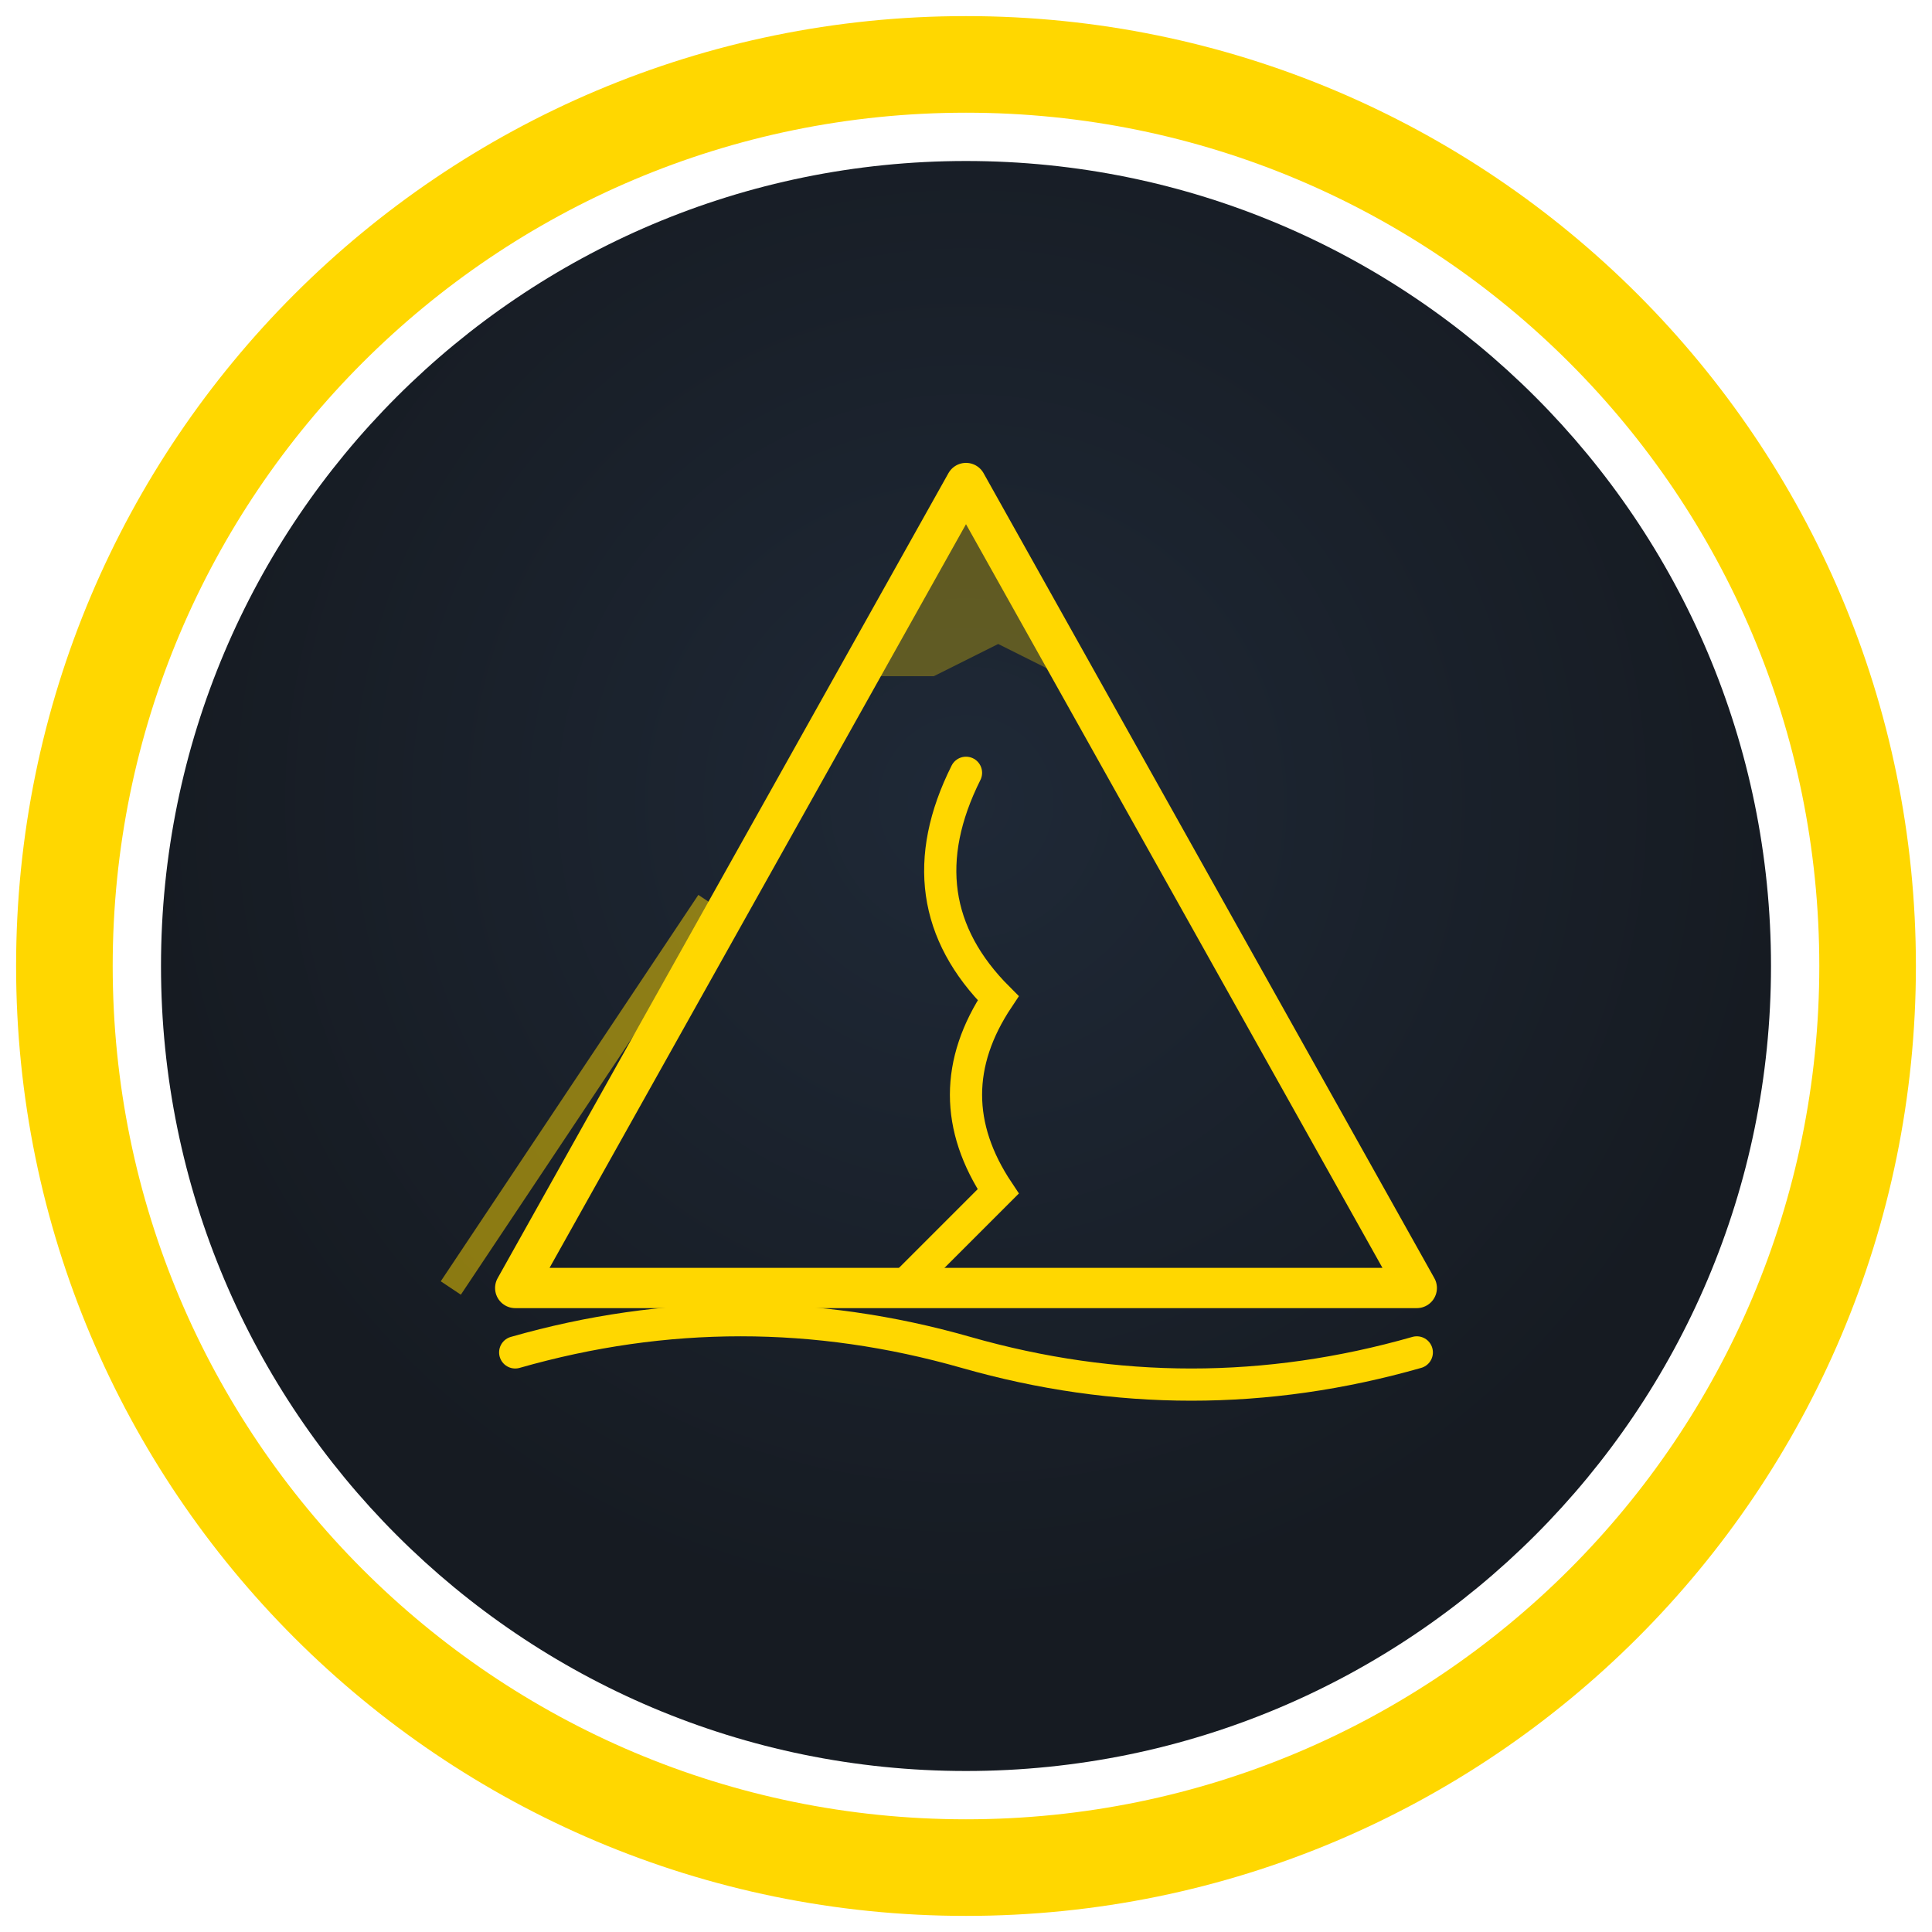
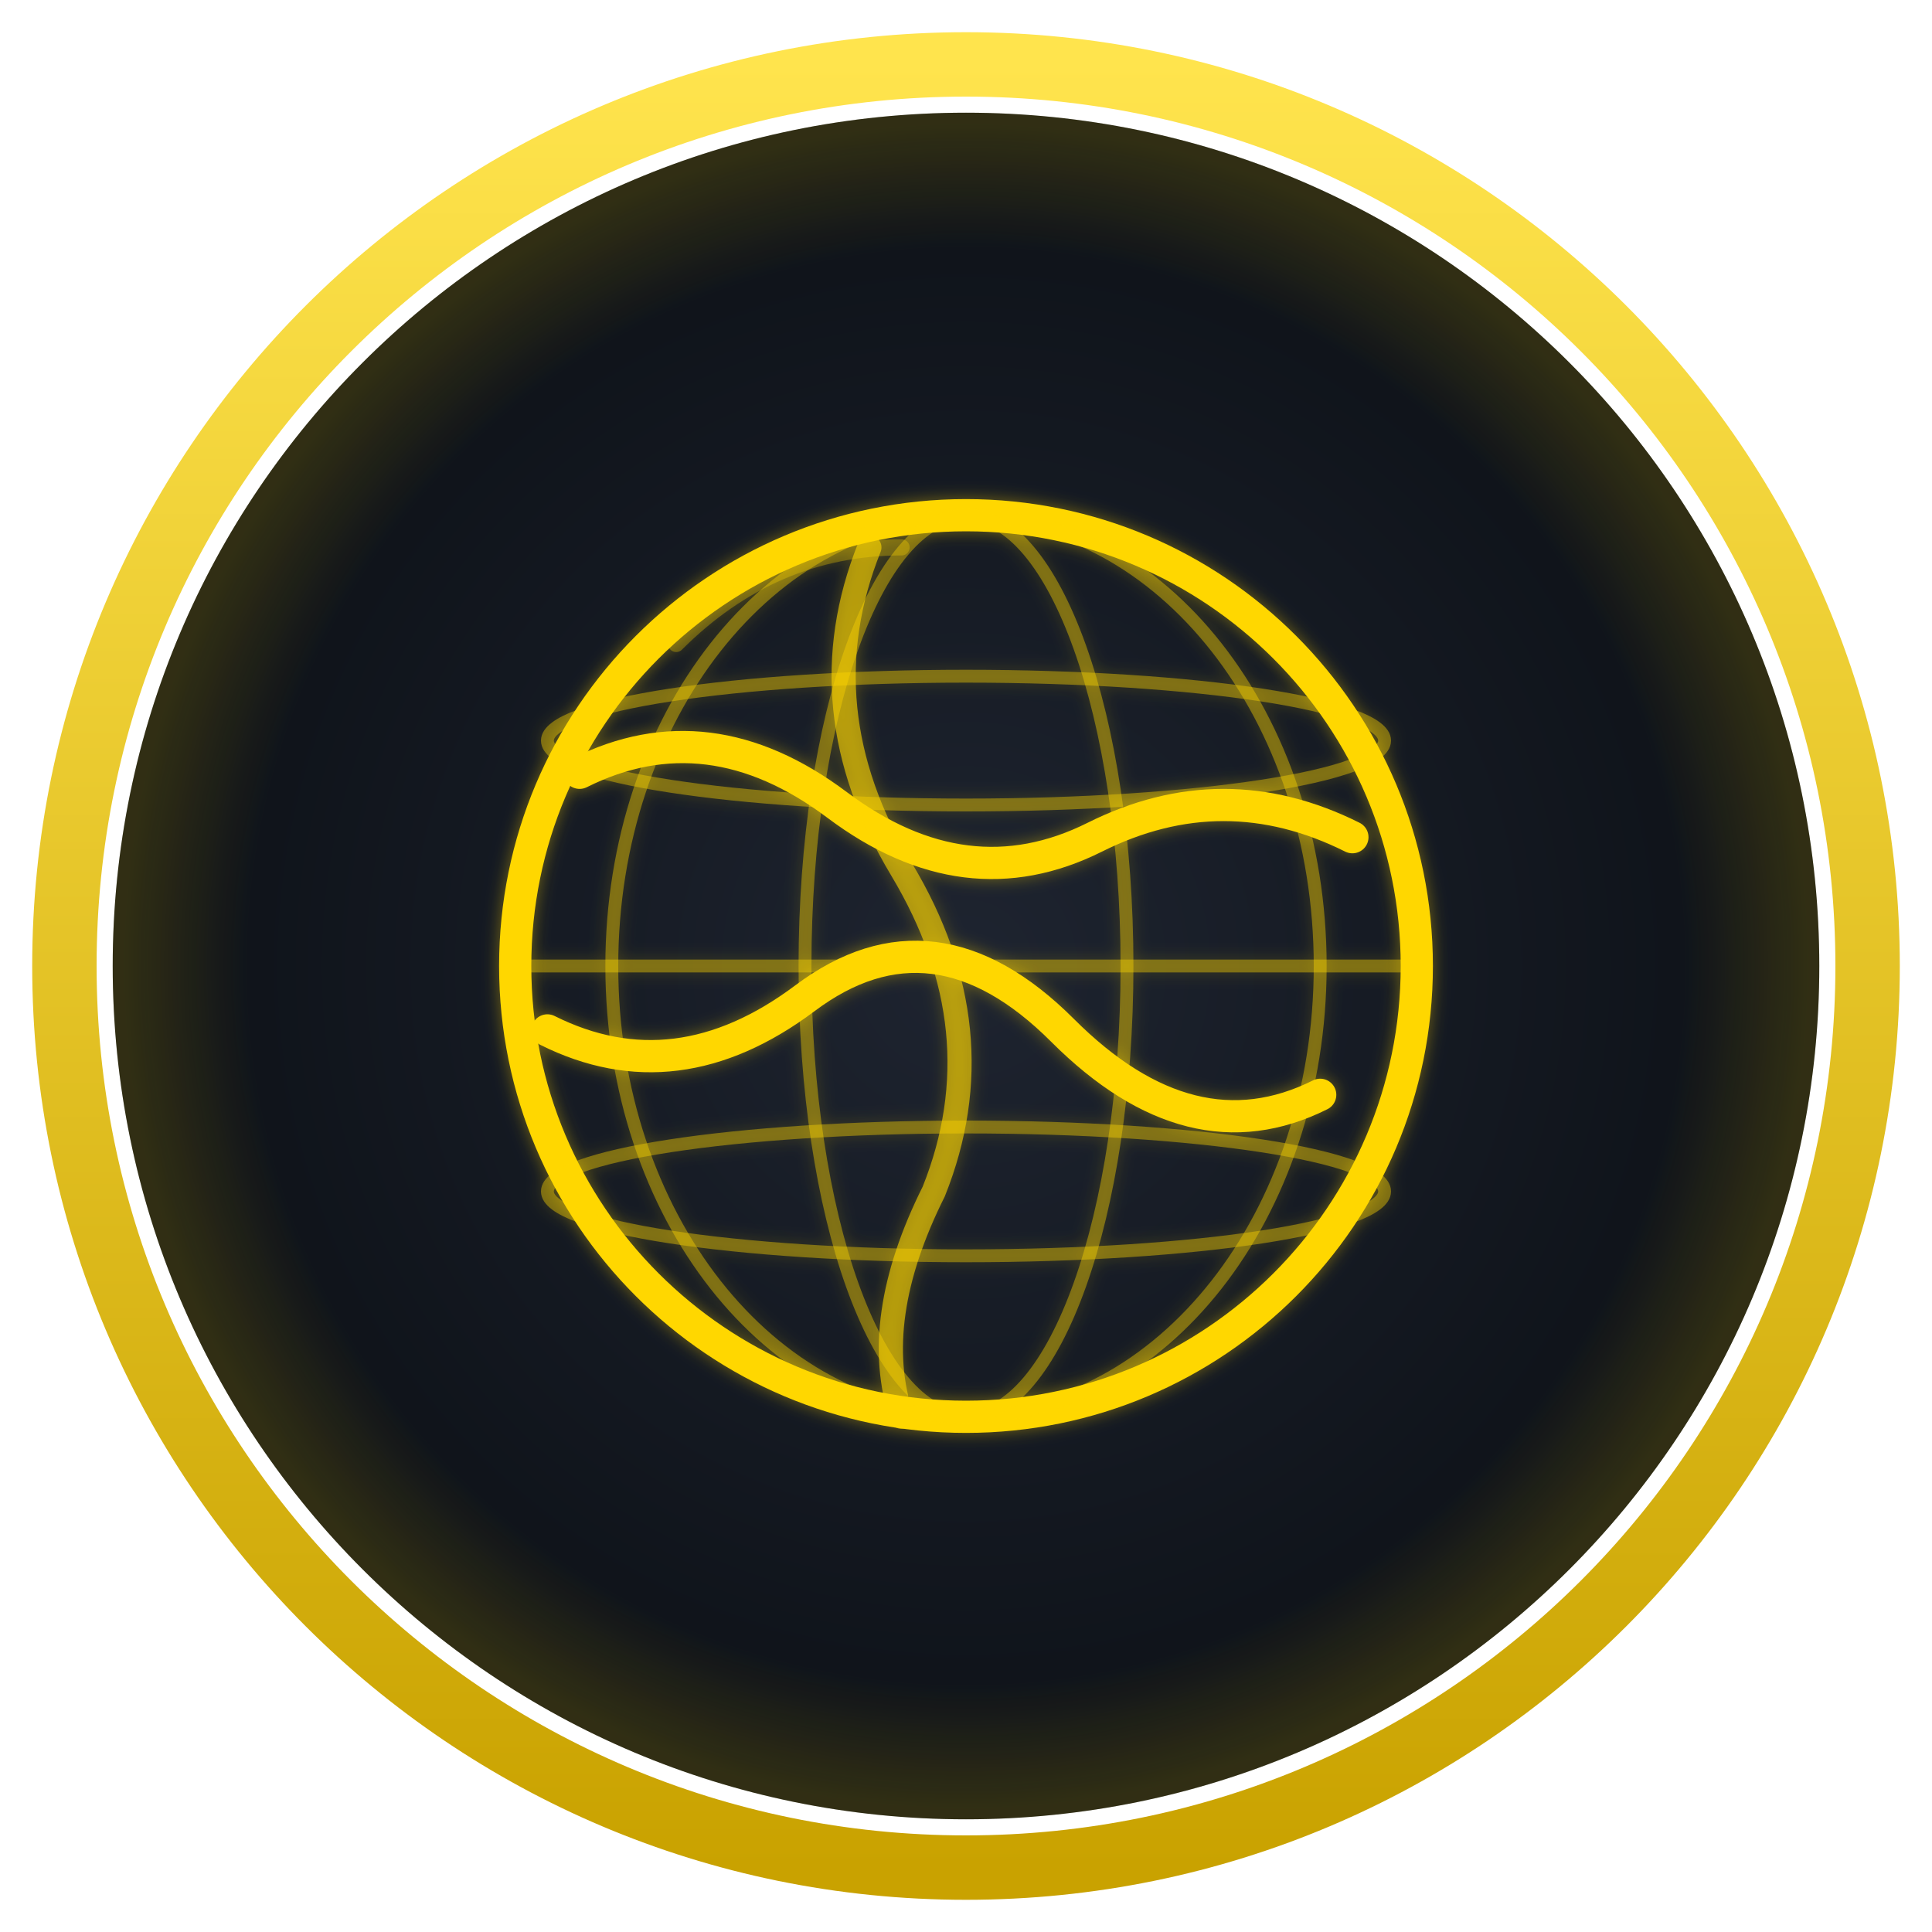
- <svg xmlns="http://www.w3.org/2000/svg" viewBox="0 0 120 120" width="120" height="120">
+ <svg xmlns="http://www.w3.org/2000/svg" viewBox="0 0 120 120">
  <defs>
-     <radialGradient id="bg" cx="50%" cy="40%" r="50%">
-       <stop offset="0%" stop-color="#1F2937" />
-       <stop offset="100%" stop-color="#161B22" />
+     <linearGradient id="ringGrad" x1="0" y1="0" x2="0" y2="1">
+       <stop offset="0%" stop-color="#FFE44D" />
+       <stop offset="100%" stop-color="#C9A200" />
+     </linearGradient>
+     <radialGradient id="bgGrad" cx="50%" cy="50%" r="50%">
+       <stop offset="0%" stop-color="#1E2430" />
+       <stop offset="100%" stop-color="#0D1117" />
+     </radialGradient>
+     <filter id="iconShadow">
+       <feDropShadow dx="0" dy="0" stdDeviation="0.5" flood-color="#FFD700" flood-opacity="0.4" />
+     </filter>
+     <radialGradient id="innerGlow" cx="50%" cy="50%" r="50%">
+       <stop offset="85%" stop-color="#FFD700" stop-opacity="0" />
+       <stop offset="100%" stop-color="#FFD700" stop-opacity="0.15" />
    </radialGradient>
  </defs>
-   <circle cx="60" cy="60" r="56" fill="none" stroke="#FFD700" stroke-width="6" />
-   <circle cx="60" cy="60" r="50" fill="url(#bg)" />
-   <polygon points="60,30 32,80 88,80" fill="none" stroke="#FFD700" stroke-width="2.5" stroke-linejoin="round" />
-   <path d="M54 42 L60 30 L66 42 L62 40 L58 42 Z" fill="#FFD700" opacity="0.3" />
-   <polyline points="72,52 88,80" fill="none" stroke="#FFD700" stroke-width="1.5" stroke-linejoin="round" opacity="0.5" />
-   <polyline points="28,80 44,56" fill="none" stroke="#FFD700" stroke-width="1.5" stroke-linejoin="round" opacity="0.5" />
-   <path d="M60 48 Q56 56 62 62 Q58 68 62 74 Q58 78 56 80" fill="none" stroke="#FFD700" stroke-width="2" stroke-linecap="round" />
-   <path d="M32 84 Q46 80 60 84 Q74 88 88 84" fill="none" stroke="#FFD700" stroke-width="2" stroke-linecap="round" />
+   <circle cx="60" cy="60" r="56" fill="none" stroke="url(#ringGrad)" stroke-width="4" />
+   <circle cx="60" cy="60" r="53" fill="url(#bgGrad)" />
+   <circle cx="60" cy="60" r="53" fill="url(#innerGlow)" />
+   <g filter="url(#iconShadow)">
+     <circle cx="60" cy="60" r="28" fill="none" stroke="#FFD700" stroke-width="2" />
+     <ellipse cx="60" cy="46" rx="26" ry="4" fill="none" stroke="#FFD700" stroke-width="0.8" stroke-opacity="0.4" />
+     <ellipse cx="60" cy="60" rx="28" ry="0" fill="none" stroke="#FFD700" stroke-width="0.8" stroke-opacity="0.4" />
+     <line x1="32" y1="60" x2="88" y2="60" stroke="#FFD700" stroke-width="0.8" stroke-opacity="0.4" />
+     <ellipse cx="60" cy="74" rx="26" ry="4" fill="none" stroke="#FFD700" stroke-width="0.8" stroke-opacity="0.4" />
+     <ellipse cx="60" cy="60" rx="10" ry="28" fill="none" stroke="#FFD700" stroke-width="0.8" stroke-opacity="0.4" />
+     <ellipse cx="60" cy="60" rx="22" ry="28" fill="none" stroke="#FFD700" stroke-width="0.8" stroke-opacity="0.4" />
+     <path d="M36,48 Q44,44 52,50 Q60,56 68,52 Q76,48 84,52" fill="none" stroke="#FFD700" stroke-width="2" stroke-linecap="round" />
+     <path d="M34,64 Q42,68 50,62 Q58,56 66,64 Q74,72 82,68" fill="none" stroke="#FFD700" stroke-width="2" stroke-linecap="round" />
+     <path d="M54,34 Q50,44 56,54 Q62,64 58,74 Q54,82 56,88" fill="none" stroke="#FFD700" stroke-width="1.5" stroke-linecap="round" stroke-opacity="0.6" />
+     <path d="M42,40 Q48,34 56,34" fill="none" stroke="#FFD700" stroke-width="1" stroke-opacity="0.3" stroke-linecap="round" />
+   </g>
</svg>
